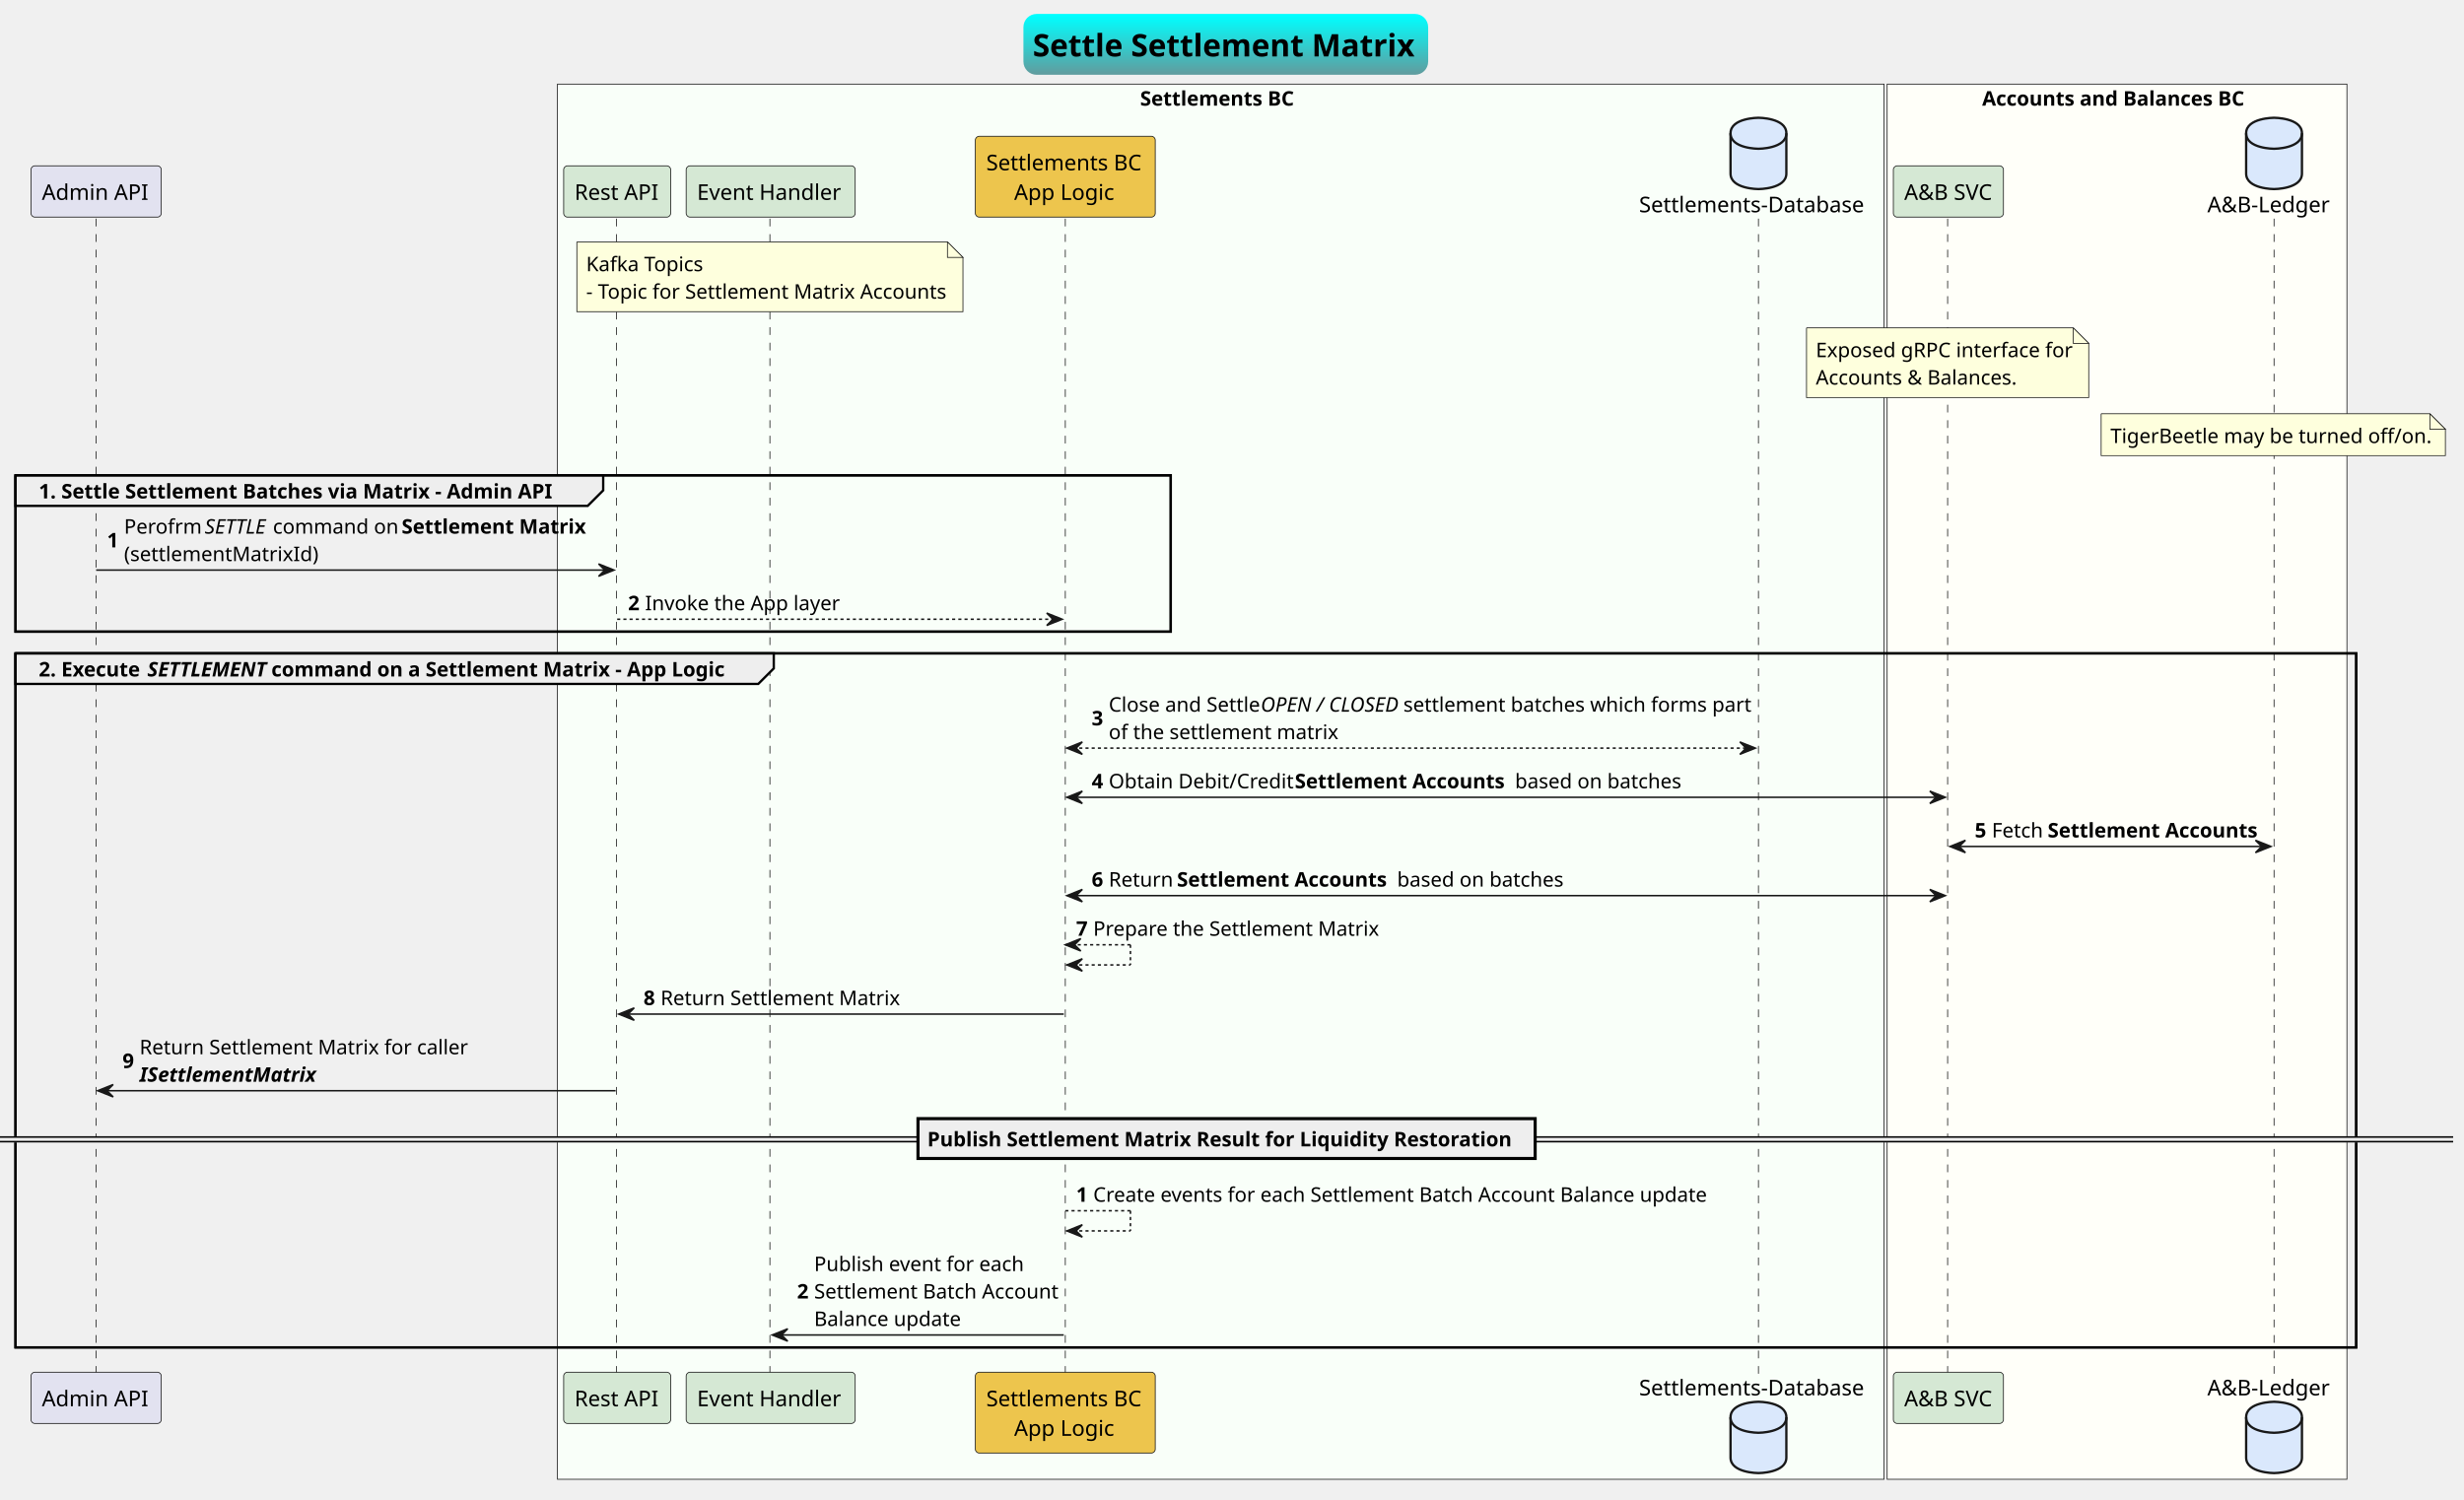
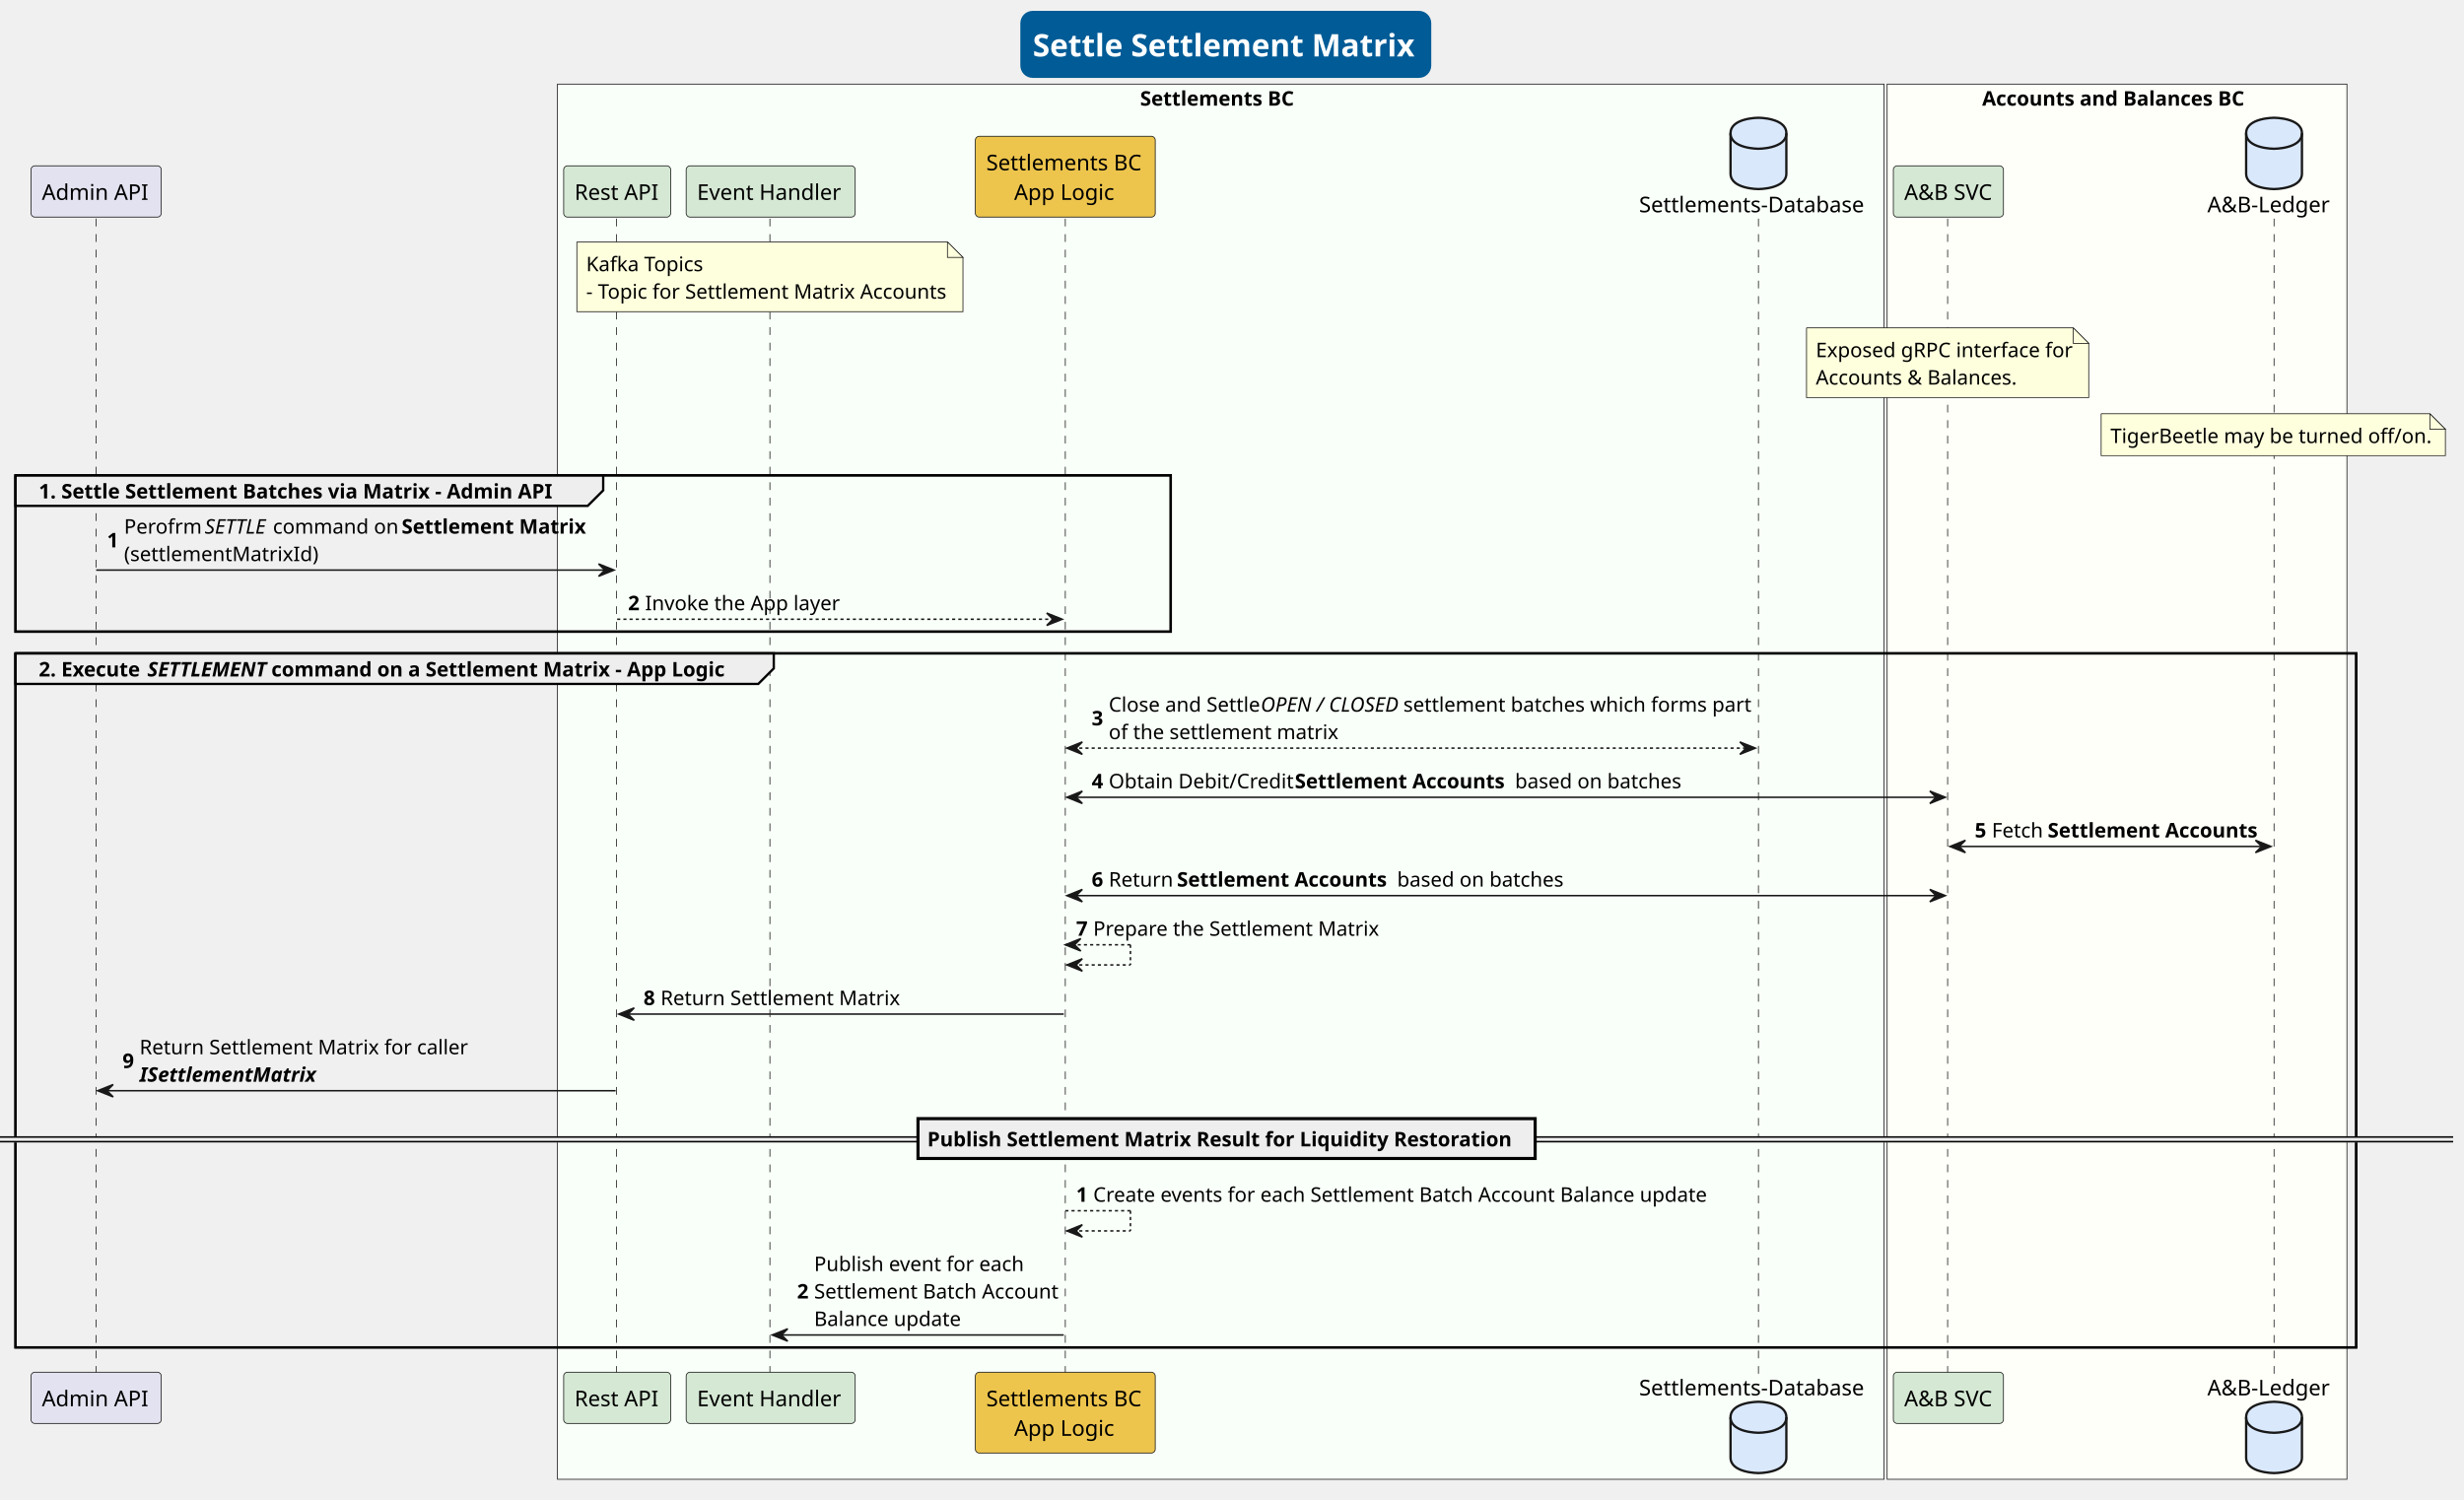
<svg xmlns="http://www.w3.org/2000/svg" contentStyleType="text/css" height="967px" preserveAspectRatio="none" style="width:1589px;height:967px;background:#FFFFFF;" version="1.1" viewBox="0 0 1589 967" width="1589px" zoomAndPan="magnify">
-   <defs>
-     <linearGradient id="g2j3i7n5853fw0" x1="50%" x2="50%" y1="0%" y2="100%">
-       <stop offset="0%" stop-color="#00FFFF" />
-       <stop offset="100%" stop-color="#5F9EA0" />
-     </linearGradient>
-   </defs>
+   <defs />
  <g>
-     <rect fill="url(#g2j3i7n5853fw0)" height="37.24" id="_title" rx="7.5" ry="7.5" style="stroke:url(#g2j3i7n5853fw0);stroke-width:2.0;" width="259" x="661" y="10" />
-     <text fill="#000000" font-family="sans-serif" font-size="20" font-weight="bold" lengthAdjust="spacing" textLength="249" x="666" y="36.38">Settle Settlement Matrix</text>
+     <rect fill="#005B96" height="37.24" id="_title" rx="5" ry="5" style="stroke:#005B96;stroke-width:6.0;" width="259" x="661" y="10" />
+     <text fill="#FFFFFF" font-family="sans-serif" font-size="20" font-weight="bold" lengthAdjust="spacing" textLength="249" x="666" y="36.38">Settle Settlement Matrix</text>
    <rect fill="#F9FFF9" height="899.786" style="stroke:#181818;stroke-width:0.5;" width="855.5" x="359.5" y="54.24" />
    <text fill="#000000" font-family="sans-serif" font-size="13" font-weight="bold" lengthAdjust="spacing" textLength="101" x="735.25" y="68.137">Settlements BC</text>
    <rect fill="#FFFFF9" height="899.786" style="stroke:#181818;stroke-width:0.5;" width="296.5" x="1217" y="54.24" />
    <text fill="#000000" font-family="sans-serif" font-size="13" font-weight="bold" lengthAdjust="spacing" textLength="171" x="1278.25" y="68.137">Accounts and Balances BC</text>
    <rect fill="none" height="100.824" style="stroke:#000000;stroke-width:1.5;" width="745" x="10" y="306.544" />
    <rect fill="none" height="447.59" style="stroke:#000000;stroke-width:1.5;" width="1509.5" x="10" y="421.368" />
    <line style="stroke:#181818;stroke-width:0.5;stroke-dasharray:5.0,5.0;" x1="62" x2="62" y1="141.014" y2="885.958" />
    <line style="stroke:#181818;stroke-width:0.5;stroke-dasharray:5.0,5.0;" x1="397.5" x2="397.5" y1="141.014" y2="885.958" />
    <line style="stroke:#181818;stroke-width:0.5;stroke-dasharray:5.0,5.0;" x1="496.5" x2="496.5" y1="141.014" y2="885.958" />
    <line style="stroke:#181818;stroke-width:0.5;stroke-dasharray:5.0,5.0;" x1="687" x2="687" y1="141.014" y2="885.958" />
    <line style="stroke:#181818;stroke-width:0.5;stroke-dasharray:5.0,5.0;" x1="1134" x2="1134" y1="141.014" y2="885.958" />
    <line style="stroke:#181818;stroke-width:0.5;stroke-dasharray:5.0,5.0;" x1="1256" x2="1256" y1="141.014" y2="885.958" />
    <line style="stroke:#181818;stroke-width:0.5;stroke-dasharray:5.0,5.0;" x1="1466.5" x2="1466.5" y1="141.014" y2="885.958" />
    <rect fill="#E2E2F0" height="33.068" rx="2.5" ry="2.5" style="stroke:#181818;stroke-width:0.5;" width="84" x="20" y="106.946" />
    <text fill="#000000" font-family="sans-serif" font-size="14" lengthAdjust="spacing" textLength="70" x="27" y="128.912">Admin API</text>
    <rect fill="#E2E2F0" height="33.068" rx="2.5" ry="2.5" style="stroke:#181818;stroke-width:0.5;" width="84" x="20" y="884.958" />
    <text fill="#000000" font-family="sans-serif" font-size="14" lengthAdjust="spacing" textLength="70" x="27" y="906.924">Admin API</text>
    <rect fill="#D5E8D4" height="33.068" rx="2.5" ry="2.5" style="stroke:#181818;stroke-width:0.5;" width="69" x="363.5" y="106.946" />
    <text fill="#000000" font-family="sans-serif" font-size="14" lengthAdjust="spacing" textLength="55" x="370.5" y="128.912">Rest API</text>
    <rect fill="#D5E8D4" height="33.068" rx="2.5" ry="2.5" style="stroke:#181818;stroke-width:0.5;" width="69" x="363.5" y="884.958" />
    <text fill="#000000" font-family="sans-serif" font-size="14" lengthAdjust="spacing" textLength="55" x="370.5" y="906.924">Rest API</text>
    <rect fill="#D5E8D4" height="33.068" rx="2.5" ry="2.5" style="stroke:#181818;stroke-width:0.5;" width="109" x="442.5" y="106.946" />
    <text fill="#000000" font-family="sans-serif" font-size="14" lengthAdjust="spacing" textLength="95" x="449.5" y="128.912">Event Handler</text>
    <rect fill="#D5E8D4" height="33.068" rx="2.5" ry="2.5" style="stroke:#181818;stroke-width:0.5;" width="109" x="442.5" y="884.958" />
    <text fill="#000000" font-family="sans-serif" font-size="14" lengthAdjust="spacing" textLength="95" x="449.5" y="906.924">Event Handler</text>
    <rect fill="#EDC54D" height="52.136" rx="2.5" ry="2.5" style="stroke:#181818;stroke-width:0.5;" width="116" x="629" y="87.878" />
    <text fill="#000000" font-family="sans-serif" font-size="14" lengthAdjust="spacing" textLength="102" x="636" y="109.844">Settlements BC</text>
    <text fill="#000000" font-family="sans-serif" font-size="14" lengthAdjust="spacing" textLength="66" x="654" y="128.912">App Logic</text>
    <rect fill="#EDC54D" height="52.136" rx="2.5" ry="2.5" style="stroke:#181818;stroke-width:0.5;" width="116" x="629" y="884.958" />
    <text fill="#000000" font-family="sans-serif" font-size="14" lengthAdjust="spacing" textLength="102" x="636" y="906.924">Settlements BC</text>
    <text fill="#000000" font-family="sans-serif" font-size="14" lengthAdjust="spacing" textLength="66" x="654" y="925.992">App Logic</text>
    <text fill="#000000" font-family="sans-serif" font-size="14" lengthAdjust="spacing" textLength="148" x="1057" y="136.912">Settlements-Database</text>
    <path d="M1116,85.946 C1116,75.946 1134,75.946 1134,75.946 C1134,75.946 1152,75.946 1152,85.946 L1152,111.946 C1152,121.946 1134,121.946 1134,121.946 C1134,121.946 1116,121.946 1116,111.946 L1116,85.946 " fill="#DAE8FC" style="stroke:#181818;stroke-width:1.5;" />
    <path d="M1116,85.946 C1116,95.946 1134,95.946 1134,95.946 C1134,95.946 1152,95.946 1152,85.946 " fill="none" style="stroke:#181818;stroke-width:1.5;" />
    <text fill="#000000" font-family="sans-serif" font-size="14" lengthAdjust="spacing" textLength="148" x="1057" y="899.924">Settlements-Database</text>
    <path d="M1116,914.026 C1116,904.026 1134,904.026 1134,904.026 C1134,904.026 1152,904.026 1152,914.026 L1152,940.026 C1152,950.026 1134,950.026 1134,950.026 C1134,950.026 1116,950.026 1116,940.026 L1116,914.026 " fill="#DAE8FC" style="stroke:#181818;stroke-width:1.5;" />
    <path d="M1116,914.026 C1116,924.026 1134,924.026 1134,924.026 C1134,924.026 1152,924.026 1152,914.026 " fill="none" style="stroke:#181818;stroke-width:1.5;" />
    <rect fill="#D5E8D4" height="33.068" rx="2.5" ry="2.5" style="stroke:#181818;stroke-width:0.5;" width="71" x="1221" y="106.946" />
    <text fill="#000000" font-family="sans-serif" font-size="14" lengthAdjust="spacing" textLength="57" x="1228" y="128.912">A&amp;B SVC</text>
    <rect fill="#D5E8D4" height="33.068" rx="2.5" ry="2.5" style="stroke:#181818;stroke-width:0.5;" width="71" x="1221" y="884.958" />
    <text fill="#000000" font-family="sans-serif" font-size="14" lengthAdjust="spacing" textLength="57" x="1228" y="906.924">A&amp;B SVC</text>
    <text fill="#000000" font-family="sans-serif" font-size="14" lengthAdjust="spacing" textLength="80" x="1423.5" y="136.912">A&amp;B-Ledger</text>
    <path d="M1448.5,85.946 C1448.5,75.946 1466.5,75.946 1466.5,75.946 C1466.5,75.946 1484.5,75.946 1484.5,85.946 L1484.5,111.946 C1484.5,121.946 1466.5,121.946 1466.5,121.946 C1466.5,121.946 1448.5,121.946 1448.5,111.946 L1448.5,85.946 " fill="#DAE8FC" style="stroke:#181818;stroke-width:1.5;" />
    <path d="M1448.5,85.946 C1448.5,95.946 1466.5,95.946 1466.5,95.946 C1466.5,95.946 1484.5,95.946 1484.5,85.946 " fill="none" style="stroke:#181818;stroke-width:1.5;" />
    <text fill="#000000" font-family="sans-serif" font-size="14" lengthAdjust="spacing" textLength="80" x="1423.5" y="899.924">A&amp;B-Ledger</text>
    <path d="M1448.5,914.026 C1448.5,904.026 1466.5,904.026 1466.5,904.026 C1466.5,904.026 1484.5,904.026 1484.5,914.026 L1484.5,940.026 C1484.5,950.026 1466.5,950.026 1466.5,950.026 C1466.5,950.026 1448.5,950.026 1448.5,940.026 L1448.5,914.026 " fill="#DAE8FC" style="stroke:#181818;stroke-width:1.5;" />
    <path d="M1448.5,914.026 C1448.5,924.026 1466.5,924.026 1466.5,924.026 C1466.5,924.026 1484.5,924.026 1484.5,914.026 " fill="none" style="stroke:#181818;stroke-width:1.5;" />
    <path d="M372,156.014 L372,201.014 L621,201.014 L621,166.014 L611,156.014 L372,156.014 " fill="#FEFFDD" style="stroke:#181818;stroke-width:0.5;" />
    <path d="M611,156.014 L611,166.014 L621,166.014 L611,156.014 " fill="#FEFFDD" style="stroke:#181818;stroke-width:0.5;" />
    <text fill="#000000" font-family="sans-serif" font-size="13" lengthAdjust="spacing" textLength="74" x="378" y="174.911">Kafka Topics</text>
    <text fill="#000000" font-family="sans-serif" font-size="13" lengthAdjust="spacing" textLength="228" x="378" y="192.617">- Topic for Settlement Matrix Accounts</text>
    <path d="M1165,211.426 L1165,256.426 L1347,256.426 L1347,221.426 L1337,211.426 L1165,211.426 " fill="#FEFFDD" style="stroke:#181818;stroke-width:0.5;" />
    <path d="M1337,211.426 L1337,221.426 L1347,221.426 L1337,211.426 " fill="#FEFFDD" style="stroke:#181818;stroke-width:0.5;" />
    <text fill="#000000" font-family="sans-serif" font-size="13" lengthAdjust="spacing" textLength="161" x="1171" y="230.323">Exposed gRPC interface for</text>
    <text fill="#000000" font-family="sans-serif" font-size="13" lengthAdjust="spacing" textLength="126" x="1171" y="248.029">Accounts &amp; Balances.</text>
    <path d="M1355,266.838 L1355,293.838 L1577,293.838 L1577,276.838 L1567,266.838 L1355,266.838 " fill="#FEFFDD" style="stroke:#181818;stroke-width:0.5;" />
    <path d="M1567,266.838 L1567,276.838 L1577,276.838 L1567,266.838 " fill="#FEFFDD" style="stroke:#181818;stroke-width:0.5;" />
    <text fill="#000000" font-family="sans-serif" font-size="13" lengthAdjust="spacing" textLength="201" x="1361" y="285.735">TigerBeetle may be turned off/on.</text>
    <path d="M10,306.544 L389,306.544 L389,316.25 L379,326.25 L10,326.25 L10,306.544 " fill="#EEEEEE" style="stroke:#000000;stroke-width:1.5;" />
    <rect fill="none" height="100.824" style="stroke:#000000;stroke-width:1.5;" width="745" x="10" y="306.544" />
    <text fill="#000000" font-family="sans-serif" font-size="13" font-weight="bold" lengthAdjust="spacing" textLength="334" x="25" y="321.441">1. Settle Settlement Batches via Matrix - Admin API</text>
    <polygon fill="#181818" points="386,363.662,396,367.662,386,371.662,390,367.662" style="stroke:#181818;stroke-width:1.0;" />
    <line style="stroke:#181818;stroke-width:1.0;" x1="62" x2="392" y1="367.662" y2="367.662" />
    <text fill="#000000" font-family="sans-serif" font-size="13" font-weight="bold" lengthAdjust="spacing" textLength="7" x="69" y="353">1</text>
    <text fill="#000000" font-family="sans-serif" font-size="13" lengthAdjust="spacing" textLength="49" x="80" y="344.147">Perofrm</text>
    <text fill="#000000" font-family="sans-serif" font-size="13" font-style="italic" lengthAdjust="spacing" textLength="41" x="132" y="344.147">SETTLE</text>
    <text fill="#000000" font-family="sans-serif" font-size="13" lengthAdjust="spacing" textLength="80" x="176" y="344.147">command on</text>
    <text fill="#000000" font-family="sans-serif" font-size="13" font-weight="bold" lengthAdjust="spacing" textLength="122" x="259" y="344.147">Settlement Matrix</text>
    <text fill="#000000" font-family="sans-serif" font-size="13" lengthAdjust="spacing" textLength="124" x="80" y="361.853">(settlementMatrixId)</text>
    <polygon fill="#181818" points="675,395.368,685,399.368,675,403.368,679,399.368" style="stroke:#181818;stroke-width:1.0;" />
    <line style="stroke:#181818;stroke-width:1.0;stroke-dasharray:2.0,2.0;" x1="398" x2="681" y1="399.368" y2="399.368" />
    <text fill="#000000" font-family="sans-serif" font-size="13" font-weight="bold" lengthAdjust="spacing" textLength="7" x="405" y="393.559">2</text>
    <text fill="#000000" font-family="sans-serif" font-size="13" lengthAdjust="spacing" textLength="123" x="416" y="393.559">Invoke the App layer</text>
    <path d="M10,421.368 L499,421.368 L499,431.074 L489,441.074 L10,441.074 L10,421.368 " fill="#EEEEEE" style="stroke:#000000;stroke-width:1.5;" />
    <rect fill="none" height="447.59" style="stroke:#000000;stroke-width:1.5;" width="1509.5" x="10" y="421.368" />
    <text fill="#000000" font-family="sans-serif" font-size="13" font-weight="bold" lengthAdjust="spacing" textLength="67" x="25" y="436.265">2. Execute</text>
    <text fill="#000000" font-family="sans-serif" font-size="13" font-style="italic" font-weight="bold" lengthAdjust="spacing" textLength="77" x="95" y="436.265">SETTLEMENT</text>
    <text fill="#000000" font-family="sans-serif" font-size="13" font-weight="bold" lengthAdjust="spacing" textLength="294" x="175" y="436.265">command on a Settlement Matrix - App Logic</text>
    <polygon fill="#181818" points="698,478.486,688,482.486,698,486.486,694,482.486" style="stroke:#181818;stroke-width:1.0;" />
    <polygon fill="#181818" points="1122,478.486,1132,482.486,1122,486.486,1126,482.486" style="stroke:#181818;stroke-width:1.0;" />
    <line style="stroke:#181818;stroke-width:1.0;stroke-dasharray:2.0,2.0;" x1="692" x2="1128" y1="482.486" y2="482.486" />
    <text fill="#000000" font-family="sans-serif" font-size="13" font-weight="bold" lengthAdjust="spacing" textLength="7" x="704" y="467.824">3</text>
    <text fill="#000000" font-family="sans-serif" font-size="13" lengthAdjust="spacing" textLength="95" x="715" y="458.971">Close and Settle</text>
    <text fill="#000000" font-family="sans-serif" font-size="13" font-style="italic" lengthAdjust="spacing" textLength="89" x="813" y="458.971">OPEN / CLOSED</text>
    <text fill="#000000" font-family="sans-serif" font-size="13" lengthAdjust="spacing" textLength="219" x="905" y="458.971">settlement batches which forms part</text>
    <text fill="#000000" font-family="sans-serif" font-size="13" lengthAdjust="spacing" textLength="145" x="715" y="476.677">of the settlement matrix</text>
    <polygon fill="#181818" points="698,510.192,688,514.192,698,518.192,694,514.192" style="stroke:#181818;stroke-width:1.0;" />
    <polygon fill="#181818" points="1244.5,510.192,1254.5,514.192,1244.5,518.192,1248.5,514.192" style="stroke:#181818;stroke-width:1.0;" />
    <line style="stroke:#181818;stroke-width:1.0;" x1="692" x2="1250.5" y1="514.192" y2="514.192" />
    <text fill="#000000" font-family="sans-serif" font-size="13" font-weight="bold" lengthAdjust="spacing" textLength="7" x="704" y="508.383">4</text>
    <text fill="#000000" font-family="sans-serif" font-size="13" lengthAdjust="spacing" textLength="117" x="715" y="508.383">Obtain Debit/Credit</text>
    <text fill="#000000" font-family="sans-serif" font-size="13" font-weight="bold" lengthAdjust="spacing" textLength="139" x="835" y="508.383">Settlement Accounts</text>
    <text fill="#000000" font-family="sans-serif" font-size="13" lengthAdjust="spacing" textLength="105" x="977" y="508.383">based on batches</text>
    <polygon fill="#181818" points="1267.5,541.898,1257.5,545.898,1267.5,549.898,1263.5,545.898" style="stroke:#181818;stroke-width:1.0;" />
    <polygon fill="#181818" points="1454.5,541.898,1464.5,545.898,1454.5,549.898,1458.5,545.898" style="stroke:#181818;stroke-width:1.0;" />
    <line style="stroke:#181818;stroke-width:1.0;" x1="1261.5" x2="1460.5" y1="545.898" y2="545.898" />
    <text fill="#000000" font-family="sans-serif" font-size="13" font-weight="bold" lengthAdjust="spacing" textLength="7" x="1273.5" y="540.089">5</text>
    <text fill="#000000" font-family="sans-serif" font-size="13" lengthAdjust="spacing" textLength="33" x="1284.5" y="540.089">Fetch</text>
    <text fill="#000000" font-family="sans-serif" font-size="13" font-weight="bold" lengthAdjust="spacing" textLength="139" x="1320.5" y="540.089">Settlement Accounts</text>
    <polygon fill="#181818" points="698,573.604,688,577.604,698,581.604,694,577.604" style="stroke:#181818;stroke-width:1.0;" />
    <polygon fill="#181818" points="1244.5,573.604,1254.5,577.604,1244.5,581.604,1248.5,577.604" style="stroke:#181818;stroke-width:1.0;" />
    <line style="stroke:#181818;stroke-width:1.0;" x1="692" x2="1250.5" y1="577.604" y2="577.604" />
    <text fill="#000000" font-family="sans-serif" font-size="13" font-weight="bold" lengthAdjust="spacing" textLength="7" x="704" y="571.795">6</text>
    <text fill="#000000" font-family="sans-serif" font-size="13" lengthAdjust="spacing" textLength="41" x="715" y="571.795">Return</text>
    <text fill="#000000" font-family="sans-serif" font-size="13" font-weight="bold" lengthAdjust="spacing" textLength="139" x="759" y="571.795">Settlement Accounts</text>
    <text fill="#000000" font-family="sans-serif" font-size="13" lengthAdjust="spacing" textLength="105" x="901" y="571.795">based on batches</text>
    <line style="stroke:#181818;stroke-width:1.0;stroke-dasharray:2.0,2.0;" x1="687" x2="729" y1="609.31" y2="609.31" />
    <line style="stroke:#181818;stroke-width:1.0;stroke-dasharray:2.0,2.0;" x1="729" x2="729" y1="609.31" y2="622.31" />
    <line style="stroke:#181818;stroke-width:1.0;stroke-dasharray:2.0,2.0;" x1="688" x2="729" y1="622.31" y2="622.31" />
    <polygon fill="#181818" points="697,605.31,687,609.31,697,613.31,693,609.31" style="stroke:#181818;stroke-width:1.0;" />
    <polygon fill="#181818" points="698,618.31,688,622.31,698,626.31,694,622.31" style="stroke:#181818;stroke-width:1.0;" />
    <text fill="#000000" font-family="sans-serif" font-size="13" font-weight="bold" lengthAdjust="spacing" textLength="7" x="694" y="603.501">7</text>
    <text fill="#000000" font-family="sans-serif" font-size="13" lengthAdjust="spacing" textLength="181" x="705" y="603.501">Prepare the Settlement Matrix</text>
    <polygon fill="#181818" points="409,650.016,399,654.016,409,658.016,405,654.016" style="stroke:#181818;stroke-width:1.0;" />
    <line style="stroke:#181818;stroke-width:1.0;" x1="403" x2="686" y1="654.016" y2="654.016" />
    <text fill="#000000" font-family="sans-serif" font-size="13" font-weight="bold" lengthAdjust="spacing" textLength="7" x="415" y="648.207">8</text>
    <text fill="#000000" font-family="sans-serif" font-size="13" lengthAdjust="spacing" textLength="152" x="426" y="648.207">Return Settlement Matrix</text>
    <polygon fill="#181818" points="73,699.428,63,703.428,73,707.428,69,703.428" style="stroke:#181818;stroke-width:1.0;" />
    <line style="stroke:#181818;stroke-width:1.0;" x1="67" x2="397" y1="703.428" y2="703.428" />
    <text fill="#000000" font-family="sans-serif" font-size="13" font-weight="bold" lengthAdjust="spacing" textLength="7" x="79" y="688.766">9</text>
    <text fill="#000000" font-family="sans-serif" font-size="13" lengthAdjust="spacing" textLength="206" x="90" y="679.913">Return Settlement Matrix for caller</text>
    <text fill="#000000" font-family="sans-serif" font-size="13" font-style="italic" font-weight="bold" lengthAdjust="spacing" textLength="112" x="90" y="697.619">ISettlementMatrix</text>
    <rect fill="#EEEEEE" height="3" style="stroke:#EEEEEE;stroke-width:1.0;" width="1582" x="0" y="733.281" />
    <line style="stroke:#000000;stroke-width:1.0;" x1="0" x2="1582" y1="733.281" y2="733.281" />
    <line style="stroke:#000000;stroke-width:1.0;" x1="0" x2="1582" y1="736.281" y2="736.281" />
    <rect fill="#EEEEEE" height="25.706" style="stroke:#000000;stroke-width:2.0;" width="398" x="592" y="721.428" />
    <text fill="#000000" font-family="sans-serif" font-size="13" font-weight="bold" lengthAdjust="spacing" textLength="381" x="598" y="739.325">Publish Settlement Matrix Result for Liquidity Restoration</text>
    <line style="stroke:#181818;stroke-width:1.0;stroke-dasharray:2.0,2.0;" x1="687" x2="729" y1="780.84" y2="780.84" />
    <line style="stroke:#181818;stroke-width:1.0;stroke-dasharray:2.0,2.0;" x1="729" x2="729" y1="780.84" y2="793.84" />
    <line style="stroke:#181818;stroke-width:1.0;stroke-dasharray:2.0,2.0;" x1="688" x2="729" y1="793.84" y2="793.84" />
    <polygon fill="#181818" points="698,789.84,688,793.84,698,797.84,694,793.84" style="stroke:#181818;stroke-width:1.0;" />
    <text fill="#000000" font-family="sans-serif" font-size="13" font-weight="bold" lengthAdjust="spacing" textLength="7" x="694" y="775.031">1</text>
    <text fill="#000000" font-family="sans-serif" font-size="13" lengthAdjust="spacing" textLength="386" x="705" y="775.031">Create events for each Settlement Batch Account Balance update</text>
    <polygon fill="#181818" points="508,856.958,498,860.958,508,864.958,504,860.958" style="stroke:#181818;stroke-width:1.0;" />
    <line style="stroke:#181818;stroke-width:1.0;" x1="502" x2="686" y1="860.958" y2="860.958" />
    <text fill="#000000" font-family="sans-serif" font-size="13" font-weight="bold" lengthAdjust="spacing" textLength="7" x="514" y="837.443">2</text>
    <text fill="#000000" font-family="sans-serif" font-size="13" lengthAdjust="spacing" textLength="132" x="525" y="819.737">Publish event for each</text>
    <text fill="#000000" font-family="sans-serif" font-size="13" lengthAdjust="spacing" textLength="155" x="525" y="837.443">Settlement Batch Account</text>
    <text fill="#000000" font-family="sans-serif" font-size="13" lengthAdjust="spacing" textLength="92" x="525" y="855.149">Balance update</text>
  </g>
</svg>
